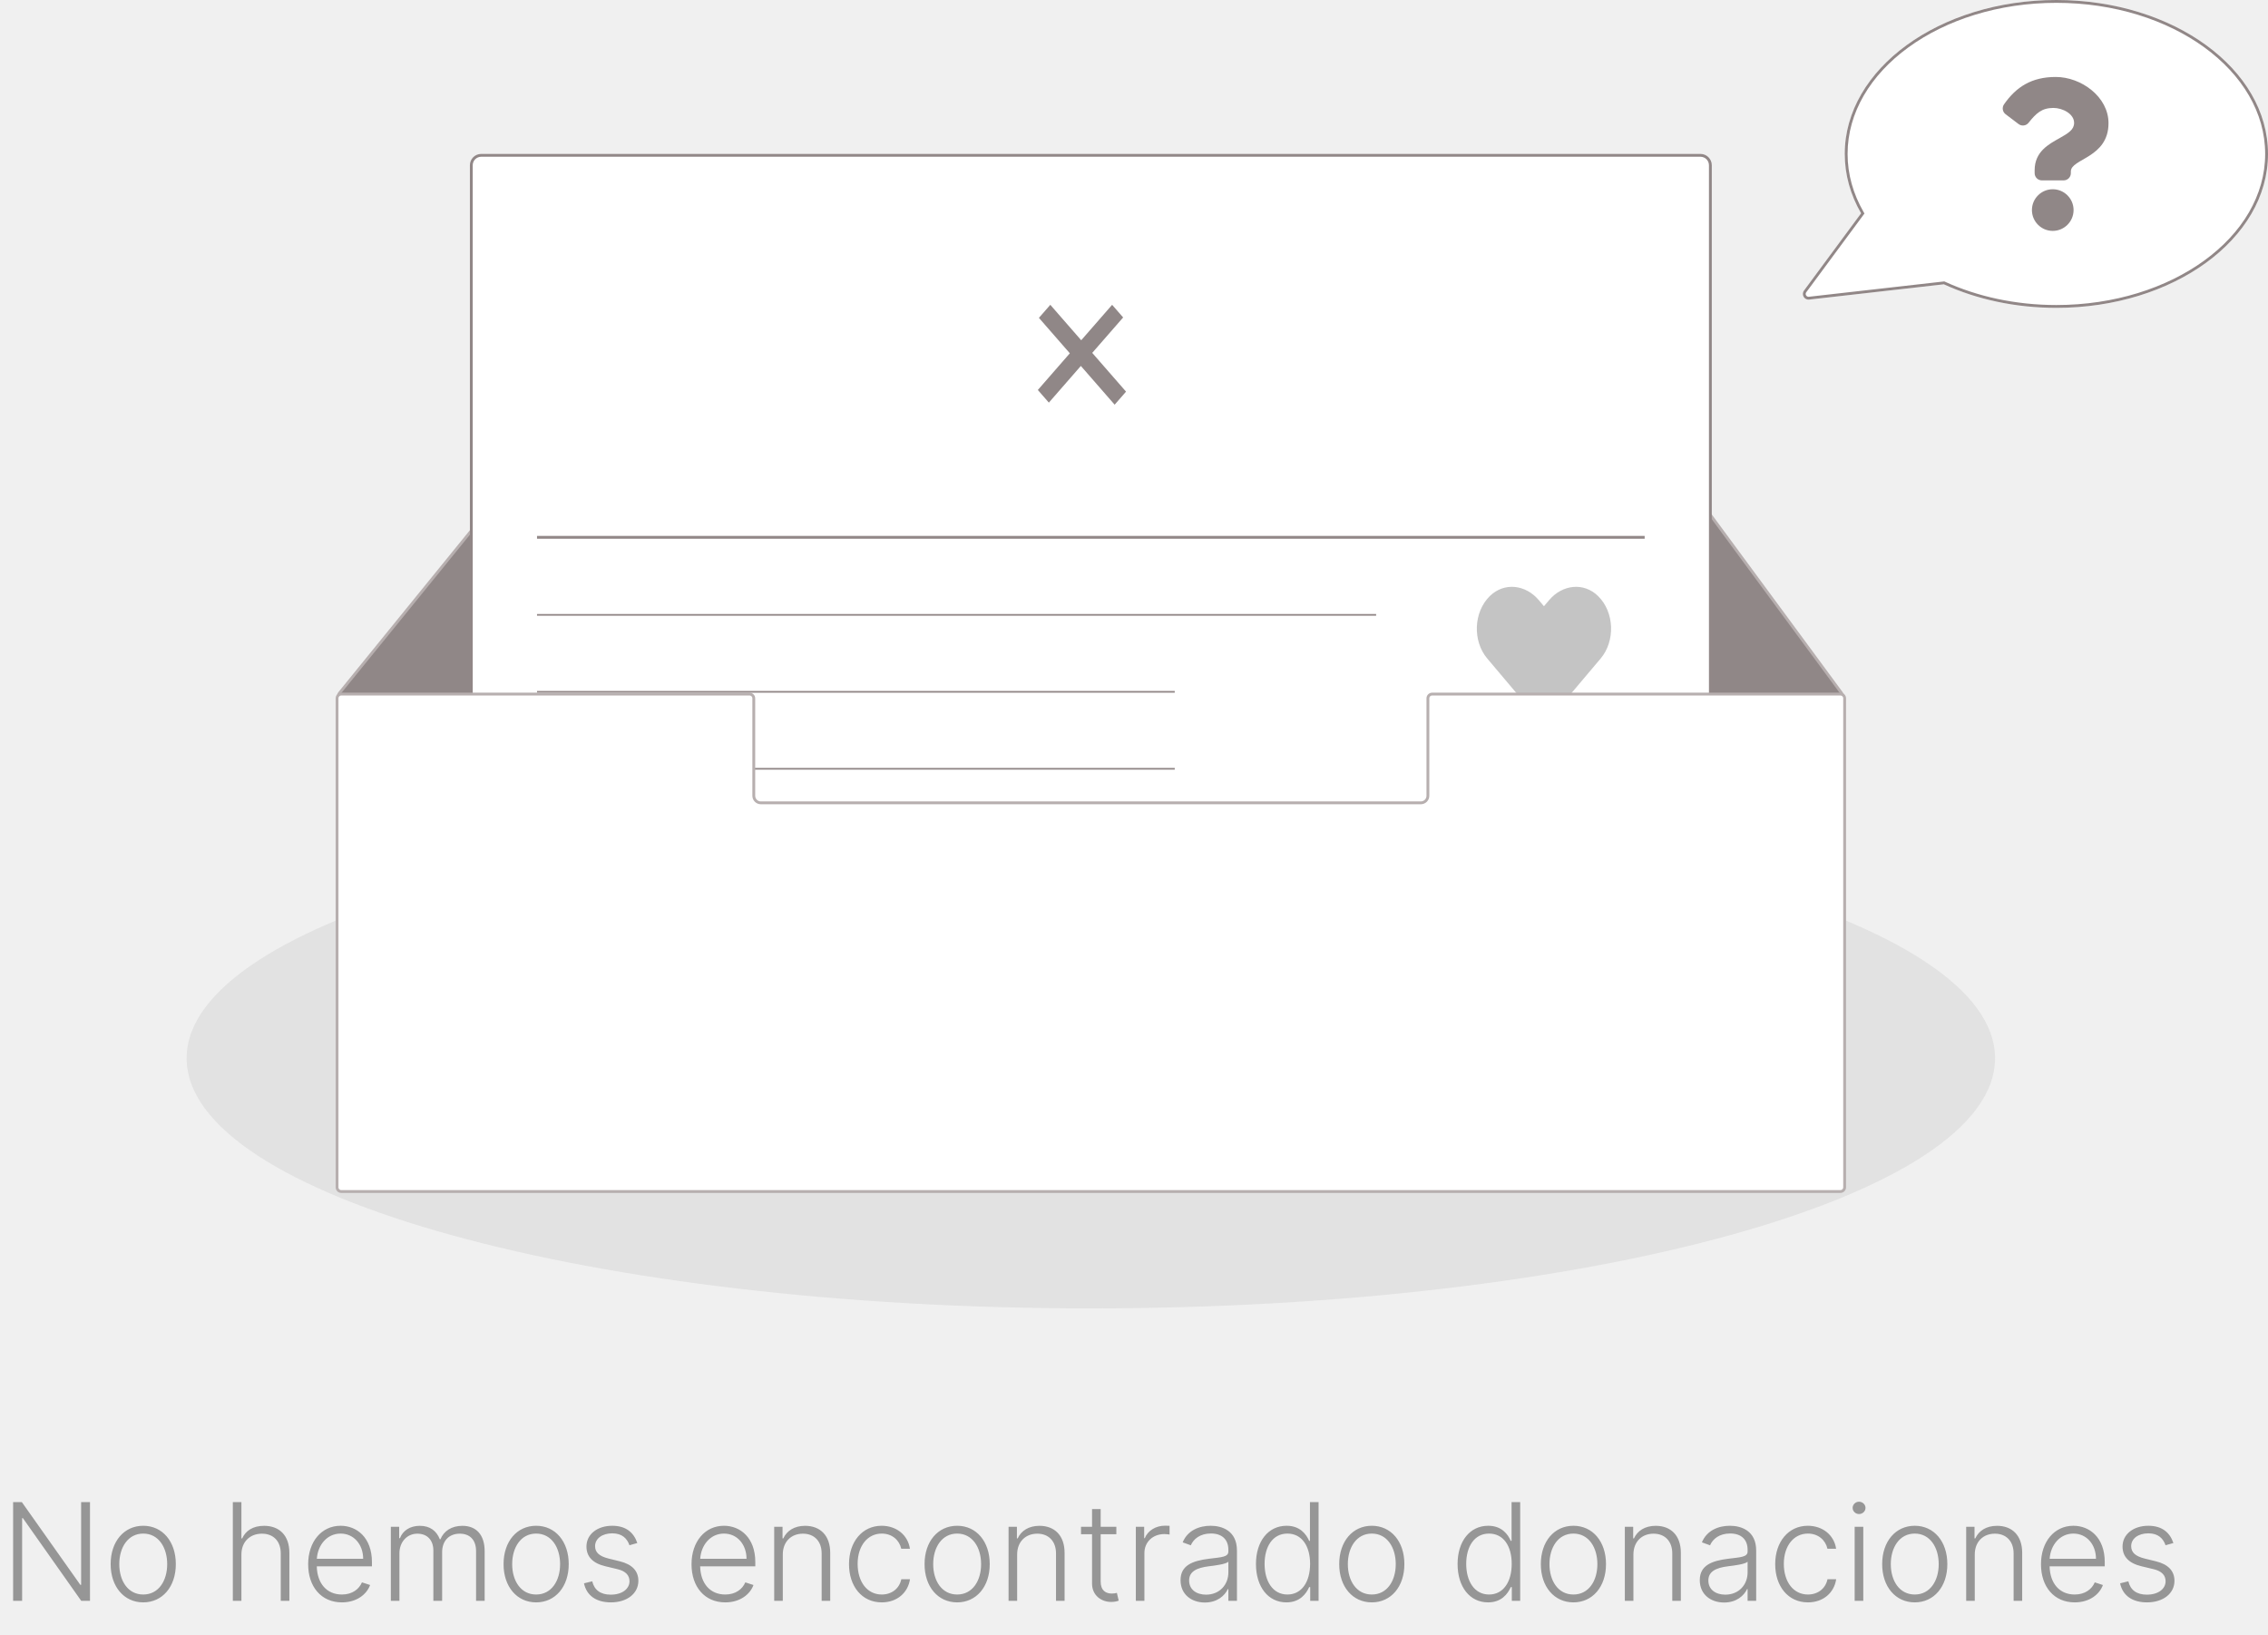
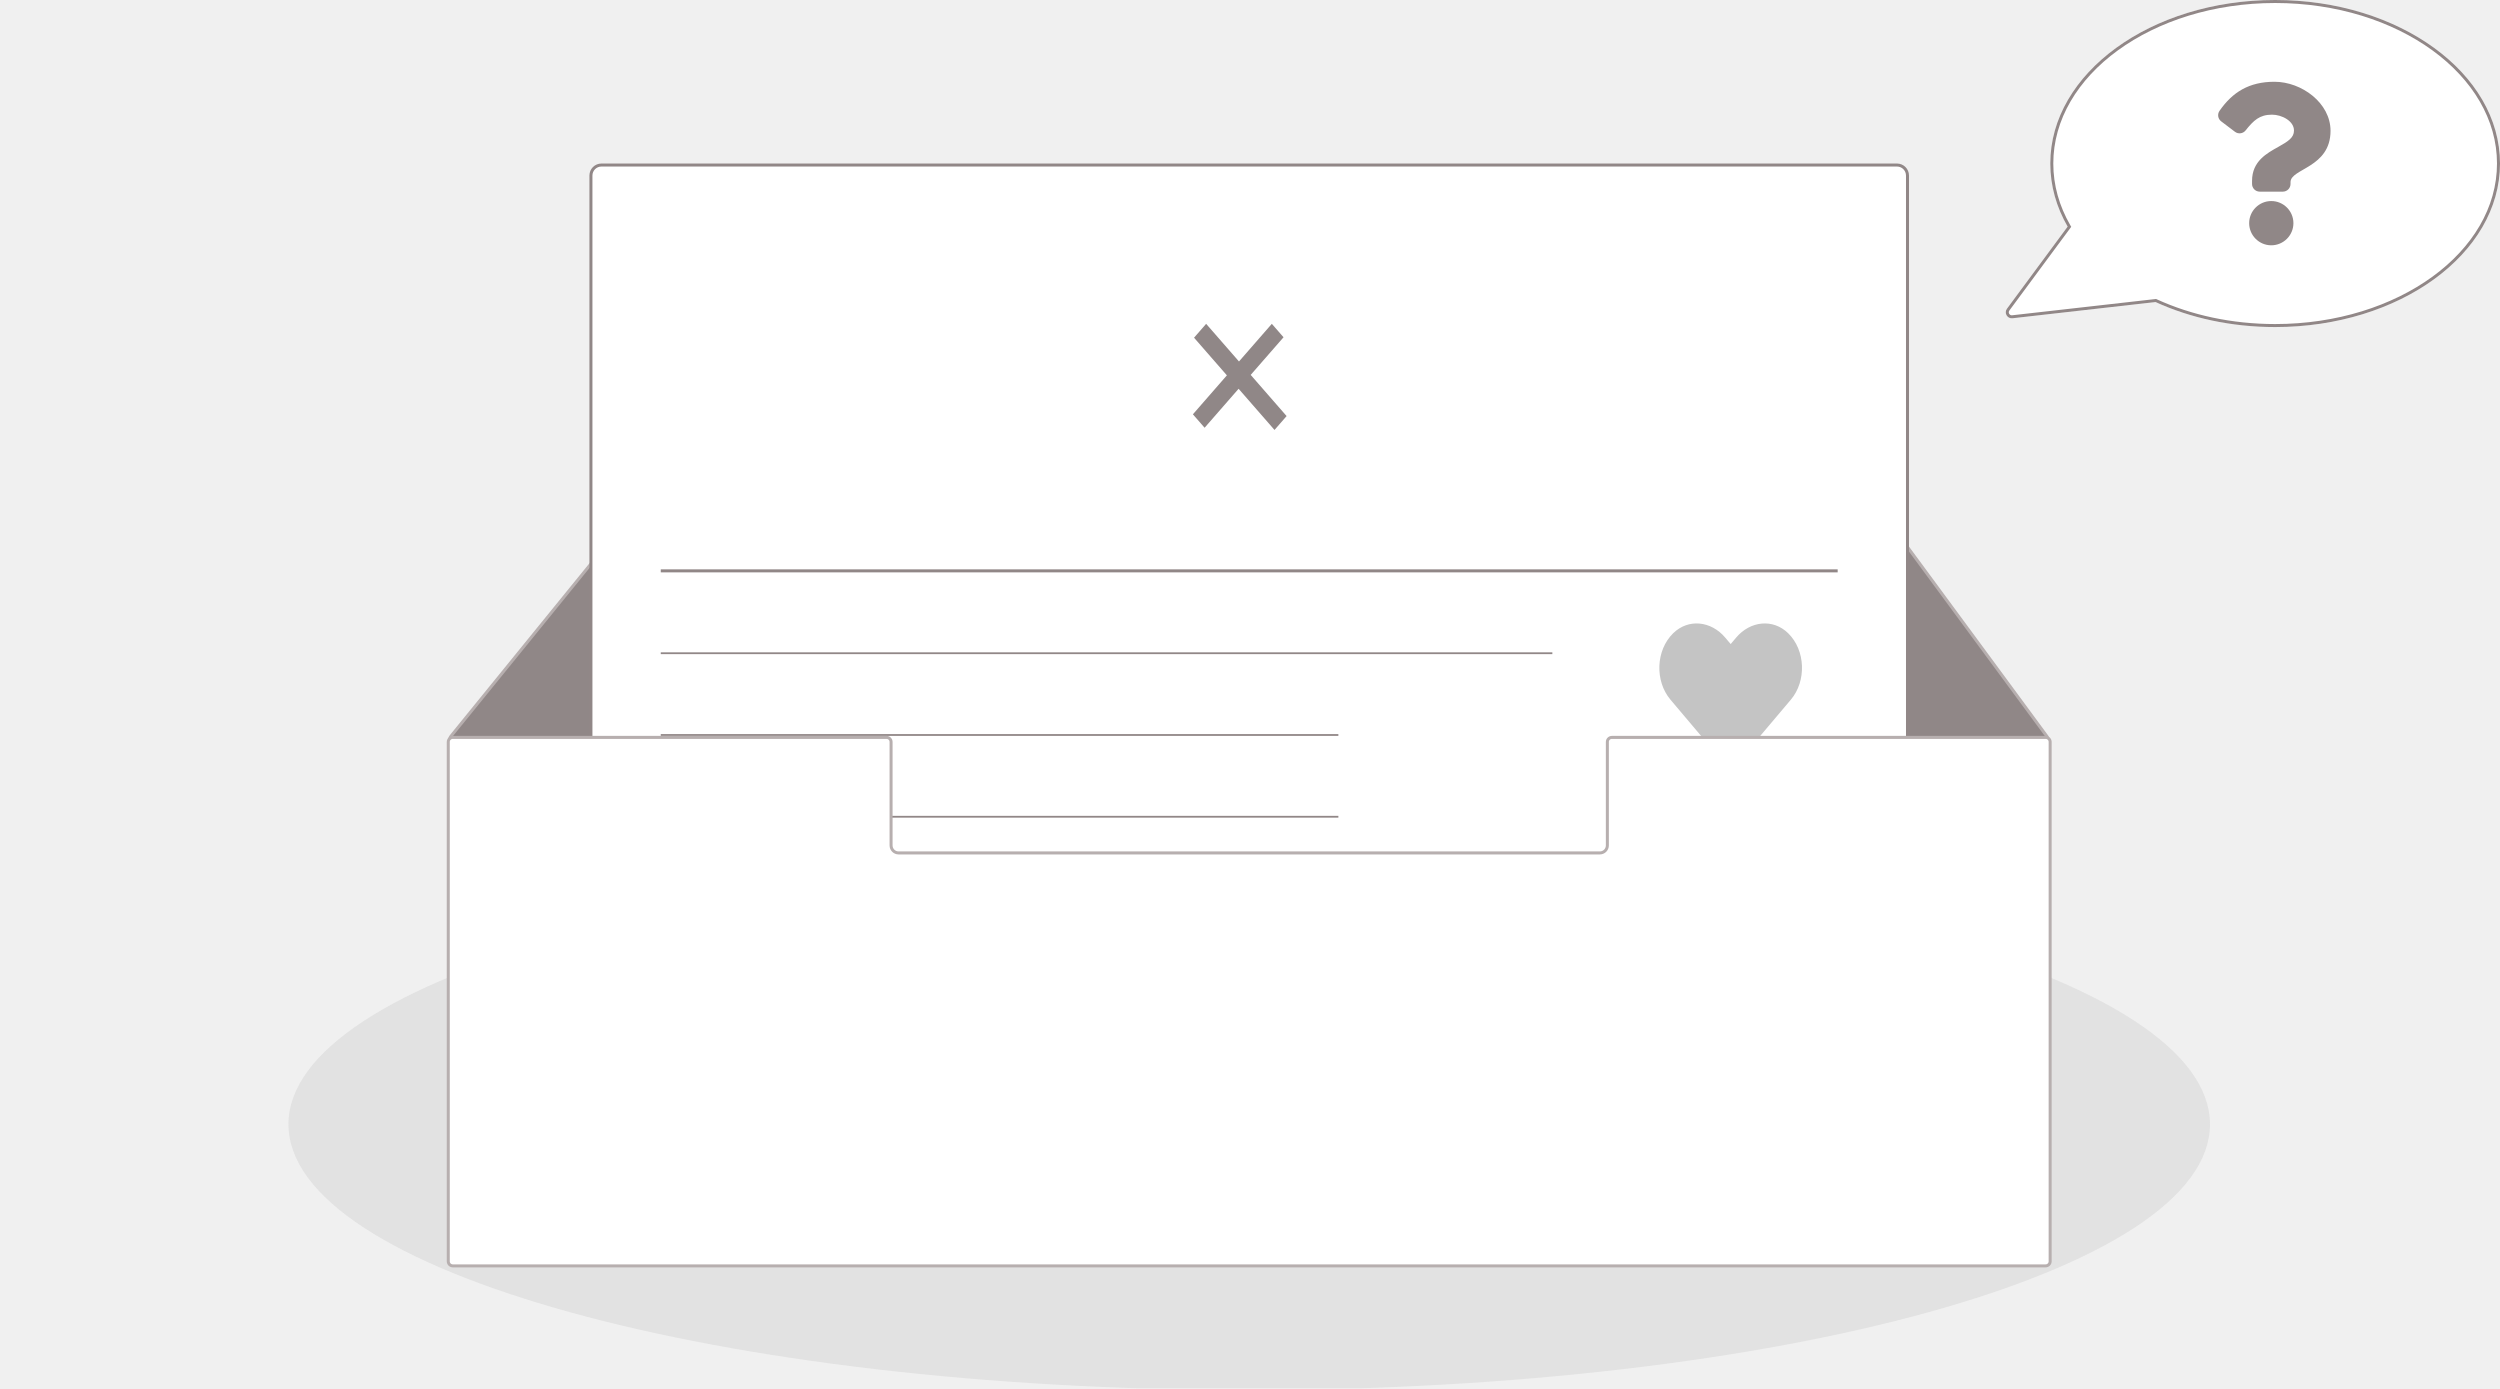
- <svg xmlns="http://www.w3.org/2000/svg" width="401" height="289" viewBox="0 0 401 289" fill="none">
-   <ellipse cx="192.869" cy="187.08" rx="159.869" ry="44.219" fill="#C4C4C4" fill-opacity="0.32" />
-   <path d="M101.834 71.042C101.98 70.862 102.201 70.759 102.433 70.765L290.291 75.071C290.523 75.076 290.74 75.189 290.878 75.376L325.625 122.555C325.99 123.05 325.637 123.75 325.022 123.75H60.6C59.969 123.75 59.62 123.017 60.018 122.527L101.834 71.042Z" fill="#908787" stroke="#B7AFAF" stroke-width="0.5" />
-   <rect x="83.331" y="27.461" width="219.076" height="149.165" rx="1.75" fill="white" stroke="#918787" stroke-width="0.5" />
-   <line x1="94.95" y1="94.991" x2="290.788" y2="94.991" stroke="#918787" stroke-width="0.5" />
-   <line x1="94.95" y1="108.697" x2="243.312" y2="108.697" stroke="#918787" stroke-width="0.3" />
-   <line x1="94.95" y1="122.302" x2="207.705" y2="122.302" stroke="#918787" stroke-width="0.3" />
-   <line x1="94.95" y1="135.908" x2="207.705" y2="135.908" stroke="#918787" stroke-width="0.3" />
+ <svg xmlns="http://www.w3.org/2000/svg" width="416" height="231" viewBox="0 0 416 231" fill="none">
  <g clip-path="url(#clip0_665:4416)">
-     <path d="M282.549 105.369C280.008 102.887 276.23 103.334 273.897 106.092L272.984 107.171L272.071 106.092C269.743 103.334 265.96 102.887 263.419 105.369C260.508 108.218 260.355 113.331 262.96 116.419L271.932 127.038C272.511 127.723 273.452 127.723 274.032 127.038L283.003 116.419C285.613 113.331 285.46 108.218 282.549 105.369Z" fill="#C4C4C4" />
+     <ellipse cx="207.869" cy="187.08" rx="159.869" ry="44.219" fill="#C4C4C4" fill-opacity="0.32" />
+     <path d="M117.433 70.765L305.291 75.071C305.523 75.076 305.74 75.189 305.878 75.376L340.625 122.555C340.99 123.05 340.637 123.75 340.022 123.75H75.6C74.969 123.75 74.62 123.017 75.018 122.527L116.834 71.042C116.98 70.862 117.201 70.759 117.433 70.765Z" fill="#908787" stroke="#B7AFAF" stroke-width="0.5" />
+     <rect x="98.331" y="27.461" width="219.076" height="149.165" rx="1.75" fill="white" stroke="#918787" stroke-width="0.5" />
+     <line x1="109.95" y1="94.991" x2="305.788" y2="94.991" stroke="#918787" stroke-width="0.5" />
+     <line x1="109.95" y1="108.697" x2="258.312" y2="108.697" stroke="#918787" stroke-width="0.3" />
+     <line x1="109.95" y1="122.302" x2="222.705" y2="122.302" stroke="#918787" stroke-width="0.3" />
+     <line x1="109.95" y1="135.908" x2="222.705" y2="135.908" stroke="#918787" stroke-width="0.3" />
+     <g clip-path="url(#clip1_665:4416)">
+       <path d="M297.549 105.369C295.008 102.887 291.23 103.334 288.897 106.092L287.984 107.171L287.071 106.092C284.743 103.334 280.96 102.887 278.419 105.369C275.508 108.218 275.355 113.331 277.96 116.419L286.932 127.038C287.511 127.723 288.452 127.723 289.032 127.038L298.003 116.419C300.613 113.331 300.46 108.218 297.549 105.369V105.369Z" fill="#C4C4C4" />
+     </g>
+     <path d="M341.145 123.453V209.891C341.145 210.305 340.809 210.641 340.395 210.641H75.343C74.929 210.641 74.593 210.305 74.593 209.891V123.453C74.593 123.038 74.929 122.703 75.343 122.703H147.524C147.938 122.703 148.274 123.038 148.274 123.453V140.678C148.274 141.369 148.834 141.928 149.524 141.928H266.214C266.904 141.928 267.464 141.369 267.464 140.678V123.453C267.464 123.038 267.799 122.703 268.214 122.703H340.395C340.809 122.703 341.145 123.038 341.145 123.453Z" fill="white" stroke="#B7AFAF" stroke-width="0.5" />
+     <path d="M212.079 71.543L206.103 64.692L200.447 71.176L198.497 68.942L204.154 62.457L198.689 56.193L200.702 53.885L206.167 60.15L211.631 53.885L213.581 56.12L208.116 62.384L214.092 69.235L212.079 71.543Z" fill="#908787" />
+     <mask id="path-11-inside-1_665:4416" fill="white">
+       <path fill-rule="evenodd" clip-rule="evenodd" d="M378.584 54.423C399.248 54.423 416 42.24 416 27.212C416 12.183 399.248 0 378.584 0C357.919 0 341.168 12.183 341.168 27.212C341.168 30.933 342.195 34.479 344.054 37.71L333.957 51.372C333.438 52.074 334.006 53.058 334.874 52.96L358.687 50.261C364.45 52.898 371.272 54.423 378.584 54.423Z" />
+     </mask>
+     <path fill-rule="evenodd" clip-rule="evenodd" d="M378.584 54.423C399.248 54.423 416 42.24 416 27.212C416 12.183 399.248 0 378.584 0C357.919 0 341.168 12.183 341.168 27.212C341.168 30.933 342.195 34.479 344.054 37.71L333.957 51.372C333.438 52.074 334.006 53.058 334.874 52.96L358.687 50.261C364.45 52.898 371.272 54.423 378.584 54.423Z" fill="white" />
+     <path d="M344.054 37.71L344.456 38.007L344.65 37.744L344.487 37.46L344.054 37.71ZM333.957 51.372L333.555 51.075L333.555 51.075L333.957 51.372ZM334.874 52.96L334.818 52.463L334.818 52.463L334.874 52.96ZM358.687 50.261L358.895 49.807L358.769 49.749L358.631 49.765L358.687 50.261ZM415.5 27.212C415.5 34.527 411.424 41.193 404.747 46.049C398.07 50.905 388.822 53.923 378.584 53.923V54.923C389.01 54.923 398.47 51.851 405.335 46.858C412.2 41.865 416.5 34.925 416.5 27.212H415.5ZM378.584 0.5C388.822 0.5 398.07 3.519 404.747 8.374C411.424 13.231 415.5 19.897 415.5 27.212H416.5C416.5 19.498 412.2 12.558 405.335 7.566C398.47 2.573 389.01 -0.5 378.584 -0.5V0.5ZM341.668 27.212C341.668 19.897 345.743 13.231 352.421 8.374C359.097 3.519 368.346 0.5 378.584 0.5V-0.5C368.157 -0.5 358.698 2.573 351.832 7.566C344.968 12.558 340.668 19.498 340.668 27.212H341.668ZM344.487 37.46C342.668 34.299 341.668 30.838 341.668 27.212H340.668C340.668 31.027 341.721 34.659 343.62 37.959L344.487 37.46ZM334.359 51.669L344.456 38.007L343.651 37.412L333.555 51.075L334.359 51.669ZM334.818 52.463C334.384 52.512 334.1 52.02 334.359 51.669L333.555 51.075C332.776 52.128 333.628 53.604 334.93 53.456L334.818 52.463ZM358.631 49.765L334.818 52.463L334.93 53.456L358.744 50.758L358.631 49.765ZM378.584 53.923C371.341 53.923 364.59 52.412 358.895 49.807L358.479 50.716C364.311 53.384 371.204 54.923 378.584 54.923V53.923Z" fill="#918787" mask="url(#path-11-inside-1_665:4416)" />
+     <g clip-path="url(#clip2_665:4416)">
+       <path d="M378.475 13.606C374.233 13.606 371.485 15.344 369.328 18.444C368.936 19.006 369.057 19.777 369.603 20.191L371.896 21.929C372.447 22.347 373.231 22.25 373.663 21.709C374.994 20.041 375.982 19.081 378.061 19.081C379.696 19.081 381.719 20.133 381.719 21.719C381.719 22.917 380.729 23.533 379.115 24.438C377.232 25.493 374.741 26.807 374.741 30.093V30.613C374.741 31.318 375.312 31.889 376.016 31.889H379.868C380.572 31.889 381.144 31.318 381.144 30.613V30.306C381.144 28.029 387.801 27.934 387.801 21.77C387.801 17.127 382.986 13.606 378.475 13.606ZM377.942 33.455C375.912 33.455 374.261 35.106 374.261 37.136C374.261 39.166 375.912 40.818 377.942 40.818C379.972 40.818 381.624 39.166 381.624 37.136C381.624 35.106 379.972 33.455 377.942 33.455Z" fill="#908787" />
+     </g>
  </g>
-   <path d="M59.593 123.453C59.593 123.038 59.929 122.703 60.343 122.703H132.524C132.938 122.703 133.274 123.038 133.274 123.453V140.678C133.274 141.369 133.834 141.928 134.524 141.928H251.214C251.904 141.928 252.464 141.369 252.464 140.678V123.453C252.464 123.038 252.799 122.703 253.214 122.703H325.395C325.809 122.703 326.145 123.038 326.145 123.453V209.891C326.145 210.305 325.809 210.641 325.395 210.641H60.343C59.929 210.641 59.593 210.305 59.593 209.891V123.453Z" fill="white" stroke="#B7AFAF" stroke-width="0.5" />
-   <path d="M197.079 71.543L191.103 64.692L185.447 71.176L183.497 68.942L189.154 62.457L183.689 56.193L185.702 53.885L191.167 60.15L196.631 53.885L198.581 56.12L193.116 62.384L199.092 69.235L197.079 71.543Z" fill="#908787" />
-   <mask id="path-11-inside-1_665:4416" fill="white">
-     <path fill-rule="evenodd" clip-rule="evenodd" d="M363.584 54.423C384.248 54.423 401 42.24 401 27.212C401 12.183 384.248 0 363.584 0C342.919 0 326.168 12.183 326.168 27.212C326.168 30.933 327.195 34.479 329.054 37.71L318.957 51.372C318.438 52.074 319.006 53.058 319.874 52.96L343.687 50.261C349.45 52.898 356.272 54.423 363.584 54.423Z" />
-   </mask>
-   <path fill-rule="evenodd" clip-rule="evenodd" d="M363.584 54.423C384.248 54.423 401 42.24 401 27.212C401 12.183 384.248 0 363.584 0C342.919 0 326.168 12.183 326.168 27.212C326.168 30.933 327.195 34.479 329.054 37.71L318.957 51.372C318.438 52.074 319.006 53.058 319.874 52.96L343.687 50.261C349.45 52.898 356.272 54.423 363.584 54.423Z" fill="white" />
-   <path d="M329.054 37.71L329.456 38.007L329.65 37.744L329.487 37.46L329.054 37.71ZM318.957 51.372L318.555 51.075H318.555L318.957 51.372ZM319.874 52.96L319.818 52.463H319.818L319.874 52.96ZM343.687 50.261L343.895 49.807L343.769 49.749L343.631 49.765L343.687 50.261ZM400.5 27.212C400.5 34.527 396.424 41.193 389.747 46.049C383.07 50.905 373.822 53.923 363.584 53.923V54.923C374.01 54.923 383.47 51.851 390.335 46.858C397.2 41.865 401.5 34.925 401.5 27.212H400.5ZM363.584 0.5C373.822 0.5 383.07 3.519 389.747 8.374C396.424 13.231 400.5 19.897 400.5 27.212H401.5C401.5 19.498 397.2 12.558 390.335 7.566C383.47 2.573 374.01 -0.5 363.584 -0.5V0.5ZM326.668 27.212C326.668 19.897 330.743 13.231 337.421 8.374C344.097 3.519 353.346 0.5 363.584 0.5V-0.5C353.157 -0.5 343.698 2.573 336.832 7.566C329.968 12.558 325.668 19.498 325.668 27.212H326.668ZM329.487 37.46C327.668 34.299 326.668 30.838 326.668 27.212H325.668C325.668 31.027 326.721 34.659 328.62 37.959L329.487 37.46ZM319.359 51.669L329.456 38.007L328.651 37.412L318.555 51.075L319.359 51.669ZM319.818 52.463C319.384 52.512 319.1 52.02 319.359 51.669L318.555 51.075C317.776 52.128 318.628 53.604 319.93 53.456L319.818 52.463ZM343.631 49.765L319.818 52.463L319.93 53.456L343.744 50.758L343.631 49.765ZM363.584 53.923C356.341 53.923 349.59 52.412 343.895 49.807L343.479 50.716C349.311 53.384 356.204 54.923 363.584 54.923V53.923Z" fill="#918787" mask="url(#path-11-inside-1_665:4416)" />
-   <g clip-path="url(#clip1_665:4416)">
-     <path d="M363.475 13.606C359.233 13.606 356.485 15.344 354.328 18.444C353.936 19.006 354.057 19.777 354.603 20.191L356.896 21.929C357.447 22.347 358.231 22.25 358.663 21.709C359.994 20.041 360.982 19.081 363.061 19.081C364.696 19.081 366.719 20.133 366.719 21.719C366.719 22.917 365.729 23.533 364.115 24.438C362.232 25.493 359.741 26.807 359.741 30.093V30.613C359.741 31.318 360.312 31.889 361.016 31.889H364.868C365.572 31.889 366.144 31.318 366.144 30.613V30.306C366.144 28.029 372.801 27.934 372.801 21.77C372.801 17.127 367.986 13.606 363.475 13.606ZM362.942 33.455C360.912 33.455 359.261 35.106 359.261 37.136C359.261 39.166 360.912 40.818 362.942 40.818C364.972 40.818 366.624 39.166 366.624 37.136C366.624 35.106 364.972 33.455 362.942 33.455Z" fill="#908787" />
-   </g>
-   <path d="M15.912 265.545H14.344V280.179H14.207L3.861 265.545H2.318V283H3.912V268.384H4.048L14.361 283H15.912V265.545ZM25.325 283.273C28.717 283.273 31.087 280.503 31.087 276.514C31.087 272.5 28.717 269.73 25.325 269.73C21.933 269.73 19.564 272.5 19.564 276.514C19.564 280.503 21.933 283.273 25.325 283.273ZM25.325 281.884C22.607 281.884 21.09 279.446 21.09 276.514C21.09 273.582 22.607 271.111 25.325 271.111C28.044 271.111 29.561 273.582 29.561 276.514C29.561 279.446 28.044 281.884 25.325 281.884ZM42.684 274.818C42.684 272.534 44.218 271.128 46.315 271.128C48.343 271.128 49.639 272.457 49.639 274.614V283H51.164V274.52C51.164 271.401 49.357 269.739 46.698 269.739C44.721 269.739 43.434 270.608 42.82 271.963H42.684V265.545H41.167V283H42.684V274.818ZM60.452 283.273C63.077 283.273 64.841 281.849 65.438 280.205L63.997 279.736C63.494 280.912 62.31 281.884 60.452 281.884C57.776 281.884 56.08 279.932 56.011 276.906H65.761V276.156C65.761 271.784 63.06 269.73 60.222 269.73C56.83 269.73 54.486 272.568 54.486 276.531C54.486 280.503 56.787 283.273 60.452 283.273ZM56.02 275.568C56.182 273.131 57.827 271.111 60.222 271.111C62.565 271.111 64.21 273.045 64.21 275.568H56.02ZM69.104 283H70.621V274.614C70.621 272.577 71.977 271.128 73.792 271.128C75.582 271.128 76.621 272.321 76.621 274.094V283H78.173V274.384C78.173 272.5 79.298 271.128 81.292 271.128C83.022 271.128 84.173 272.168 84.173 274.23V283H85.69V274.23C85.69 271.298 84.181 269.739 81.752 269.739C79.843 269.739 78.462 270.668 77.874 272.116H77.763C77.184 270.634 76.033 269.739 74.227 269.739C72.513 269.739 71.235 270.565 70.715 271.92H70.579V269.909H69.104V283ZM94.794 283.273C98.186 283.273 100.555 280.503 100.555 276.514C100.555 272.5 98.186 269.73 94.794 269.73C91.402 269.73 89.033 272.5 89.033 276.514C89.033 280.503 91.402 283.273 94.794 283.273ZM94.794 281.884C92.075 281.884 90.558 279.446 90.558 276.514C90.558 273.582 92.075 271.111 94.794 271.111C97.513 271.111 99.03 273.582 99.03 276.514C99.03 279.446 97.513 281.884 94.794 281.884ZM112.681 272.781C112.042 270.889 110.644 269.73 108.249 269.73C105.607 269.73 103.69 271.239 103.69 273.395C103.69 275.151 104.755 276.344 107.031 276.889L109.17 277.401C110.61 277.741 111.3 278.483 111.3 279.531C111.3 280.895 109.996 281.909 107.985 281.909C106.195 281.909 105.079 281.099 104.712 279.548L103.255 279.906C103.715 282.088 105.445 283.273 108.011 283.273C110.891 283.273 112.869 281.688 112.869 279.463C112.869 277.716 111.769 276.548 109.579 276.011L107.602 275.526C105.974 275.116 105.215 274.46 105.215 273.327C105.215 271.997 106.485 271.068 108.249 271.068C110.013 271.068 110.883 271.997 111.292 273.173L112.681 272.781ZM128.233 283.273C130.858 283.273 132.622 281.849 133.219 280.205L131.778 279.736C131.276 280.912 130.091 281.884 128.233 281.884C125.557 281.884 123.861 279.932 123.793 276.906H133.543V276.156C133.543 271.784 130.841 269.73 128.003 269.73C124.611 269.73 122.267 272.568 122.267 276.531C122.267 280.503 124.568 283.273 128.233 283.273ZM123.801 275.568C123.963 273.131 125.608 271.111 128.003 271.111C130.347 271.111 131.991 273.045 131.991 275.568H123.801ZM138.403 274.818C138.403 272.534 139.903 271.128 141.965 271.128C143.977 271.128 145.272 272.474 145.272 274.614V283H146.789V274.52C146.789 271.418 144.991 269.739 142.349 269.739C140.431 269.739 139.11 270.625 138.496 271.963H138.36V269.909H136.886V283H138.403V274.818ZM155.898 283.273C158.625 283.273 160.543 281.551 160.892 279.182H159.358C159.009 280.852 157.636 281.884 155.898 281.884C153.332 281.884 151.636 279.651 151.636 276.463C151.636 273.293 153.384 271.111 155.898 271.111C157.764 271.111 159.026 272.312 159.349 273.795H160.884C160.526 271.366 158.497 269.73 155.872 269.73C152.446 269.73 150.111 272.577 150.111 276.514C150.111 280.418 152.378 283.273 155.898 283.273ZM169.232 283.273C172.624 283.273 174.993 280.503 174.993 276.514C174.993 272.5 172.624 269.73 169.232 269.73C165.839 269.73 163.47 272.5 163.47 276.514C163.47 280.503 165.839 283.273 169.232 283.273ZM169.232 281.884C166.513 281.884 164.996 279.446 164.996 276.514C164.996 273.582 166.513 271.111 169.232 271.111C171.95 271.111 173.467 273.582 173.467 276.514C173.467 279.446 171.95 281.884 169.232 281.884ZM179.84 274.818C179.84 272.534 181.34 271.128 183.403 271.128C185.414 271.128 186.71 272.474 186.71 274.614V283H188.227V274.52C188.227 271.418 186.428 269.739 183.786 269.739C181.869 269.739 180.548 270.625 179.934 271.963H179.798V269.909H178.323V283H179.84V274.818ZM197.378 269.909H194.608V266.773H193.082V269.909H191.131V271.23H193.082V279.94C193.082 282.08 194.77 283.196 196.449 283.196C197.08 283.196 197.506 283.077 197.795 282.966L197.472 281.594C197.259 281.653 196.986 281.713 196.585 281.713C195.554 281.713 194.608 281.227 194.608 279.582V271.23H197.378V269.909ZM200.823 283H202.34V274.545C202.34 272.602 203.832 271.196 205.877 271.196C206.278 271.196 206.653 271.264 206.789 271.281V269.739C206.585 269.73 206.235 269.713 205.988 269.713C204.343 269.713 202.937 270.599 202.408 271.92H202.298V269.909H200.823V283ZM213.034 283.298C215.216 283.298 216.545 282.088 217.091 280.929H217.185V283H218.702V274.111C218.702 270.599 216.06 269.73 214.057 269.73C212.054 269.73 209.991 270.523 209.105 272.662L210.545 273.182C211.023 272.057 212.207 271.094 214.099 271.094C216.085 271.094 217.185 272.185 217.185 273.974V274.281C217.185 275.27 215.957 275.287 213.759 275.56C210.801 275.926 208.73 276.753 208.73 279.344C208.73 281.866 210.656 283.298 213.034 283.298ZM213.239 281.909C211.526 281.909 210.247 280.997 210.247 279.412C210.247 277.827 211.543 277.162 213.759 276.889C214.832 276.761 216.741 276.523 217.185 276.088V277.98C217.185 280.128 215.659 281.909 213.239 281.909ZM227.45 283.273C229.828 283.273 230.936 281.764 231.473 280.571H231.652V283H233.135V265.545H231.609V272.406H231.473C230.953 271.23 229.871 269.73 227.476 269.73C224.246 269.73 222.064 272.457 222.064 276.489C222.064 280.554 224.237 283.273 227.45 283.273ZM227.629 281.884C225.021 281.884 223.589 279.514 223.589 276.463C223.589 273.446 225.004 271.111 227.629 271.111C230.186 271.111 231.635 273.327 231.635 276.463C231.635 279.625 230.169 281.884 227.629 281.884ZM242.544 283.273C245.936 283.273 248.305 280.503 248.305 276.514C248.305 272.5 245.936 269.73 242.544 269.73C239.152 269.73 236.783 272.5 236.783 276.514C236.783 280.503 239.152 283.273 242.544 283.273ZM242.544 281.884C239.825 281.884 238.308 279.446 238.308 276.514C238.308 273.582 239.825 271.111 242.544 271.111C245.263 271.111 246.78 273.582 246.78 276.514C246.78 279.446 245.263 281.884 242.544 281.884ZM263.099 283.273C265.477 283.273 266.585 281.764 267.121 280.571H267.3V283H268.783V265.545H267.258V272.406H267.121C266.602 271.23 265.519 269.73 263.124 269.73C259.894 269.73 257.712 272.457 257.712 276.489C257.712 280.554 259.886 283.273 263.099 283.273ZM263.278 281.884C260.67 281.884 259.238 279.514 259.238 276.463C259.238 273.446 260.653 271.111 263.278 271.111C265.835 271.111 267.283 273.327 267.283 276.463C267.283 279.625 265.817 281.884 263.278 281.884ZM278.192 283.273C281.585 283.273 283.954 280.503 283.954 276.514C283.954 272.5 281.585 269.73 278.192 269.73C274.8 269.73 272.431 272.5 272.431 276.514C272.431 280.503 274.8 283.273 278.192 283.273ZM278.192 281.884C275.474 281.884 273.957 279.446 273.957 276.514C273.957 273.582 275.474 271.111 278.192 271.111C280.911 271.111 282.428 273.582 282.428 276.514C282.428 279.446 280.911 281.884 278.192 281.884ZM288.801 274.818C288.801 272.534 290.301 271.128 292.364 271.128C294.375 271.128 295.67 272.474 295.67 274.614V283H297.188V274.52C297.188 271.418 295.389 269.739 292.747 269.739C290.83 269.739 289.509 270.625 288.895 271.963H288.759V269.909H287.284V283H288.801V274.818ZM304.839 283.298C307.021 283.298 308.35 282.088 308.896 280.929H308.989V283H310.506V274.111C310.506 270.599 307.864 269.73 305.862 269.73C303.859 269.73 301.796 270.523 300.91 272.662L302.35 273.182C302.827 272.057 304.012 271.094 305.904 271.094C307.89 271.094 308.989 272.185 308.989 273.974V274.281C308.989 275.27 307.762 275.287 305.563 275.56C302.606 275.926 300.535 276.753 300.535 279.344C300.535 281.866 302.461 283.298 304.839 283.298ZM305.043 281.909C303.33 281.909 302.052 280.997 302.052 279.412C302.052 277.827 303.347 277.162 305.563 276.889C306.637 276.761 308.546 276.523 308.989 276.088V277.98C308.989 280.128 307.464 281.909 305.043 281.909ZM319.656 283.273C322.383 283.273 324.3 281.551 324.65 279.182H323.116C322.766 280.852 321.394 281.884 319.656 281.884C317.09 281.884 315.394 279.651 315.394 276.463C315.394 273.293 317.141 271.111 319.656 271.111C321.522 271.111 322.783 272.312 323.107 273.795H324.641C324.283 271.366 322.255 269.73 319.63 269.73C316.204 269.73 313.869 272.577 313.869 276.514C313.869 280.418 316.136 283.273 319.656 283.273ZM327.918 283H329.444V269.909H327.918V283ZM328.694 267.659C329.316 267.659 329.836 267.165 329.836 266.568C329.836 265.972 329.316 265.477 328.694 265.477C328.072 265.477 327.56 265.972 327.56 266.568C327.56 267.165 328.072 267.659 328.694 267.659ZM338.544 283.273C341.936 283.273 344.305 280.503 344.305 276.514C344.305 272.5 341.936 269.73 338.544 269.73C335.152 269.73 332.783 272.5 332.783 276.514C332.783 280.503 335.152 283.273 338.544 283.273ZM338.544 281.884C335.825 281.884 334.308 279.446 334.308 276.514C334.308 273.582 335.825 271.111 338.544 271.111C341.263 271.111 342.78 273.582 342.78 276.514C342.78 279.446 341.263 281.884 338.544 281.884ZM349.153 274.818C349.153 272.534 350.653 271.128 352.715 271.128C354.727 271.128 356.022 272.474 356.022 274.614V283H357.539V274.52C357.539 271.418 355.741 269.739 353.099 269.739C351.181 269.739 349.86 270.625 349.246 271.963H349.11V269.909H347.636V283H349.153V274.818ZM366.827 283.273C369.452 283.273 371.216 281.849 371.812 280.205L370.372 279.736C369.869 280.912 368.685 281.884 366.827 281.884C364.151 281.884 362.455 279.932 362.386 276.906H372.136V276.156C372.136 271.784 369.435 269.73 366.597 269.73C363.205 269.73 360.861 272.568 360.861 276.531C360.861 280.503 363.162 283.273 366.827 283.273ZM362.395 275.568C362.557 273.131 364.202 271.111 366.597 271.111C368.94 271.111 370.585 273.045 370.585 275.568H362.395ZM384.275 272.781C383.636 270.889 382.238 269.73 379.843 269.73C377.201 269.73 375.283 271.239 375.283 273.395C375.283 275.151 376.349 276.344 378.624 276.889L380.763 277.401C382.204 277.741 382.894 278.483 382.894 279.531C382.894 280.895 381.59 281.909 379.579 281.909C377.789 281.909 376.673 281.099 376.306 279.548L374.849 279.906C375.309 282.088 377.039 283.273 379.604 283.273C382.485 283.273 384.462 281.688 384.462 279.463C384.462 277.716 383.363 276.548 381.173 276.011L379.195 275.526C377.567 275.116 376.809 274.46 376.809 273.327C376.809 271.997 378.079 271.068 379.843 271.068C381.607 271.068 382.477 271.997 382.886 273.173L384.275 272.781Z" fill="#969696" />
  <defs>
    <clipPath id="clip0_665:4416">
-       <rect width="23.738" height="27.212" fill="white" transform="translate(261.115 102.043)" />
+       <rect width="416" height="231" fill="white" />
    </clipPath>
    <clipPath id="clip1_665:4416">
-       <rect width="20.409" height="27.212" fill="white" transform="translate(352.738 13.606)" />
+       <rect width="23.738" height="27.212" fill="white" transform="translate(276.115 102.043)" />
+     </clipPath>
+     <clipPath id="clip2_665:4416">
+       <rect width="20.409" height="27.212" fill="white" transform="translate(367.738 13.606)" />
    </clipPath>
  </defs>
</svg>
